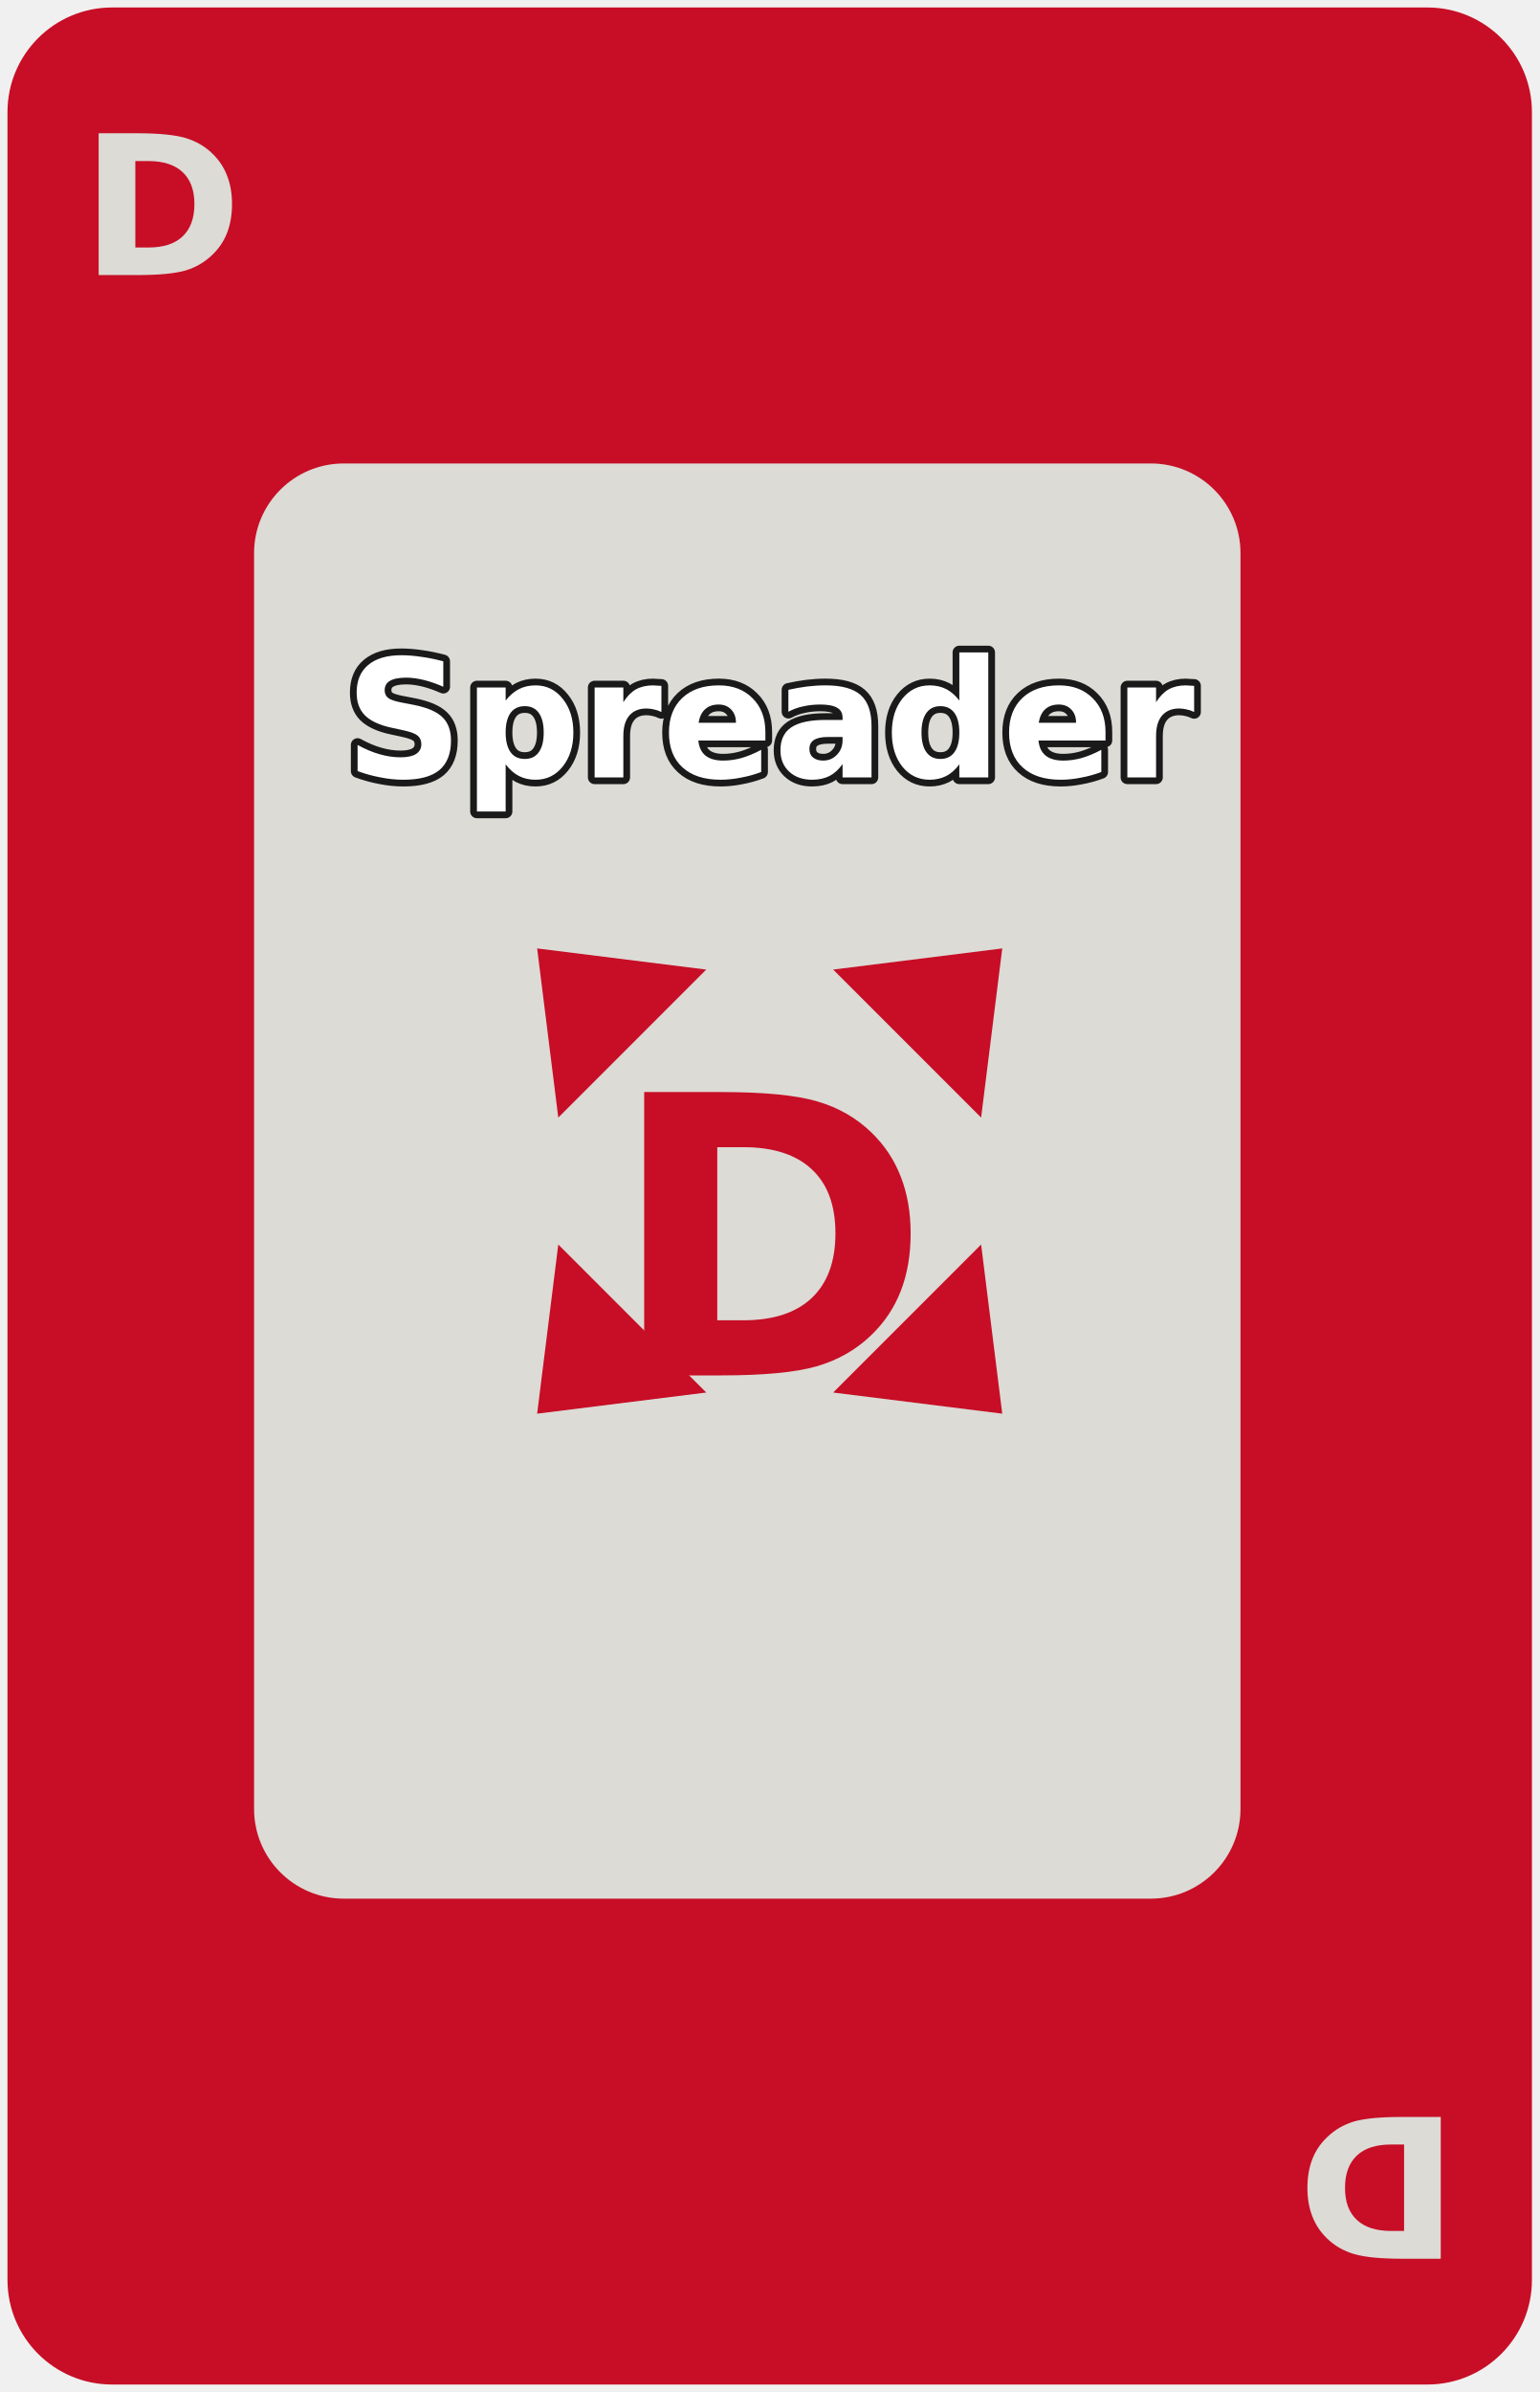
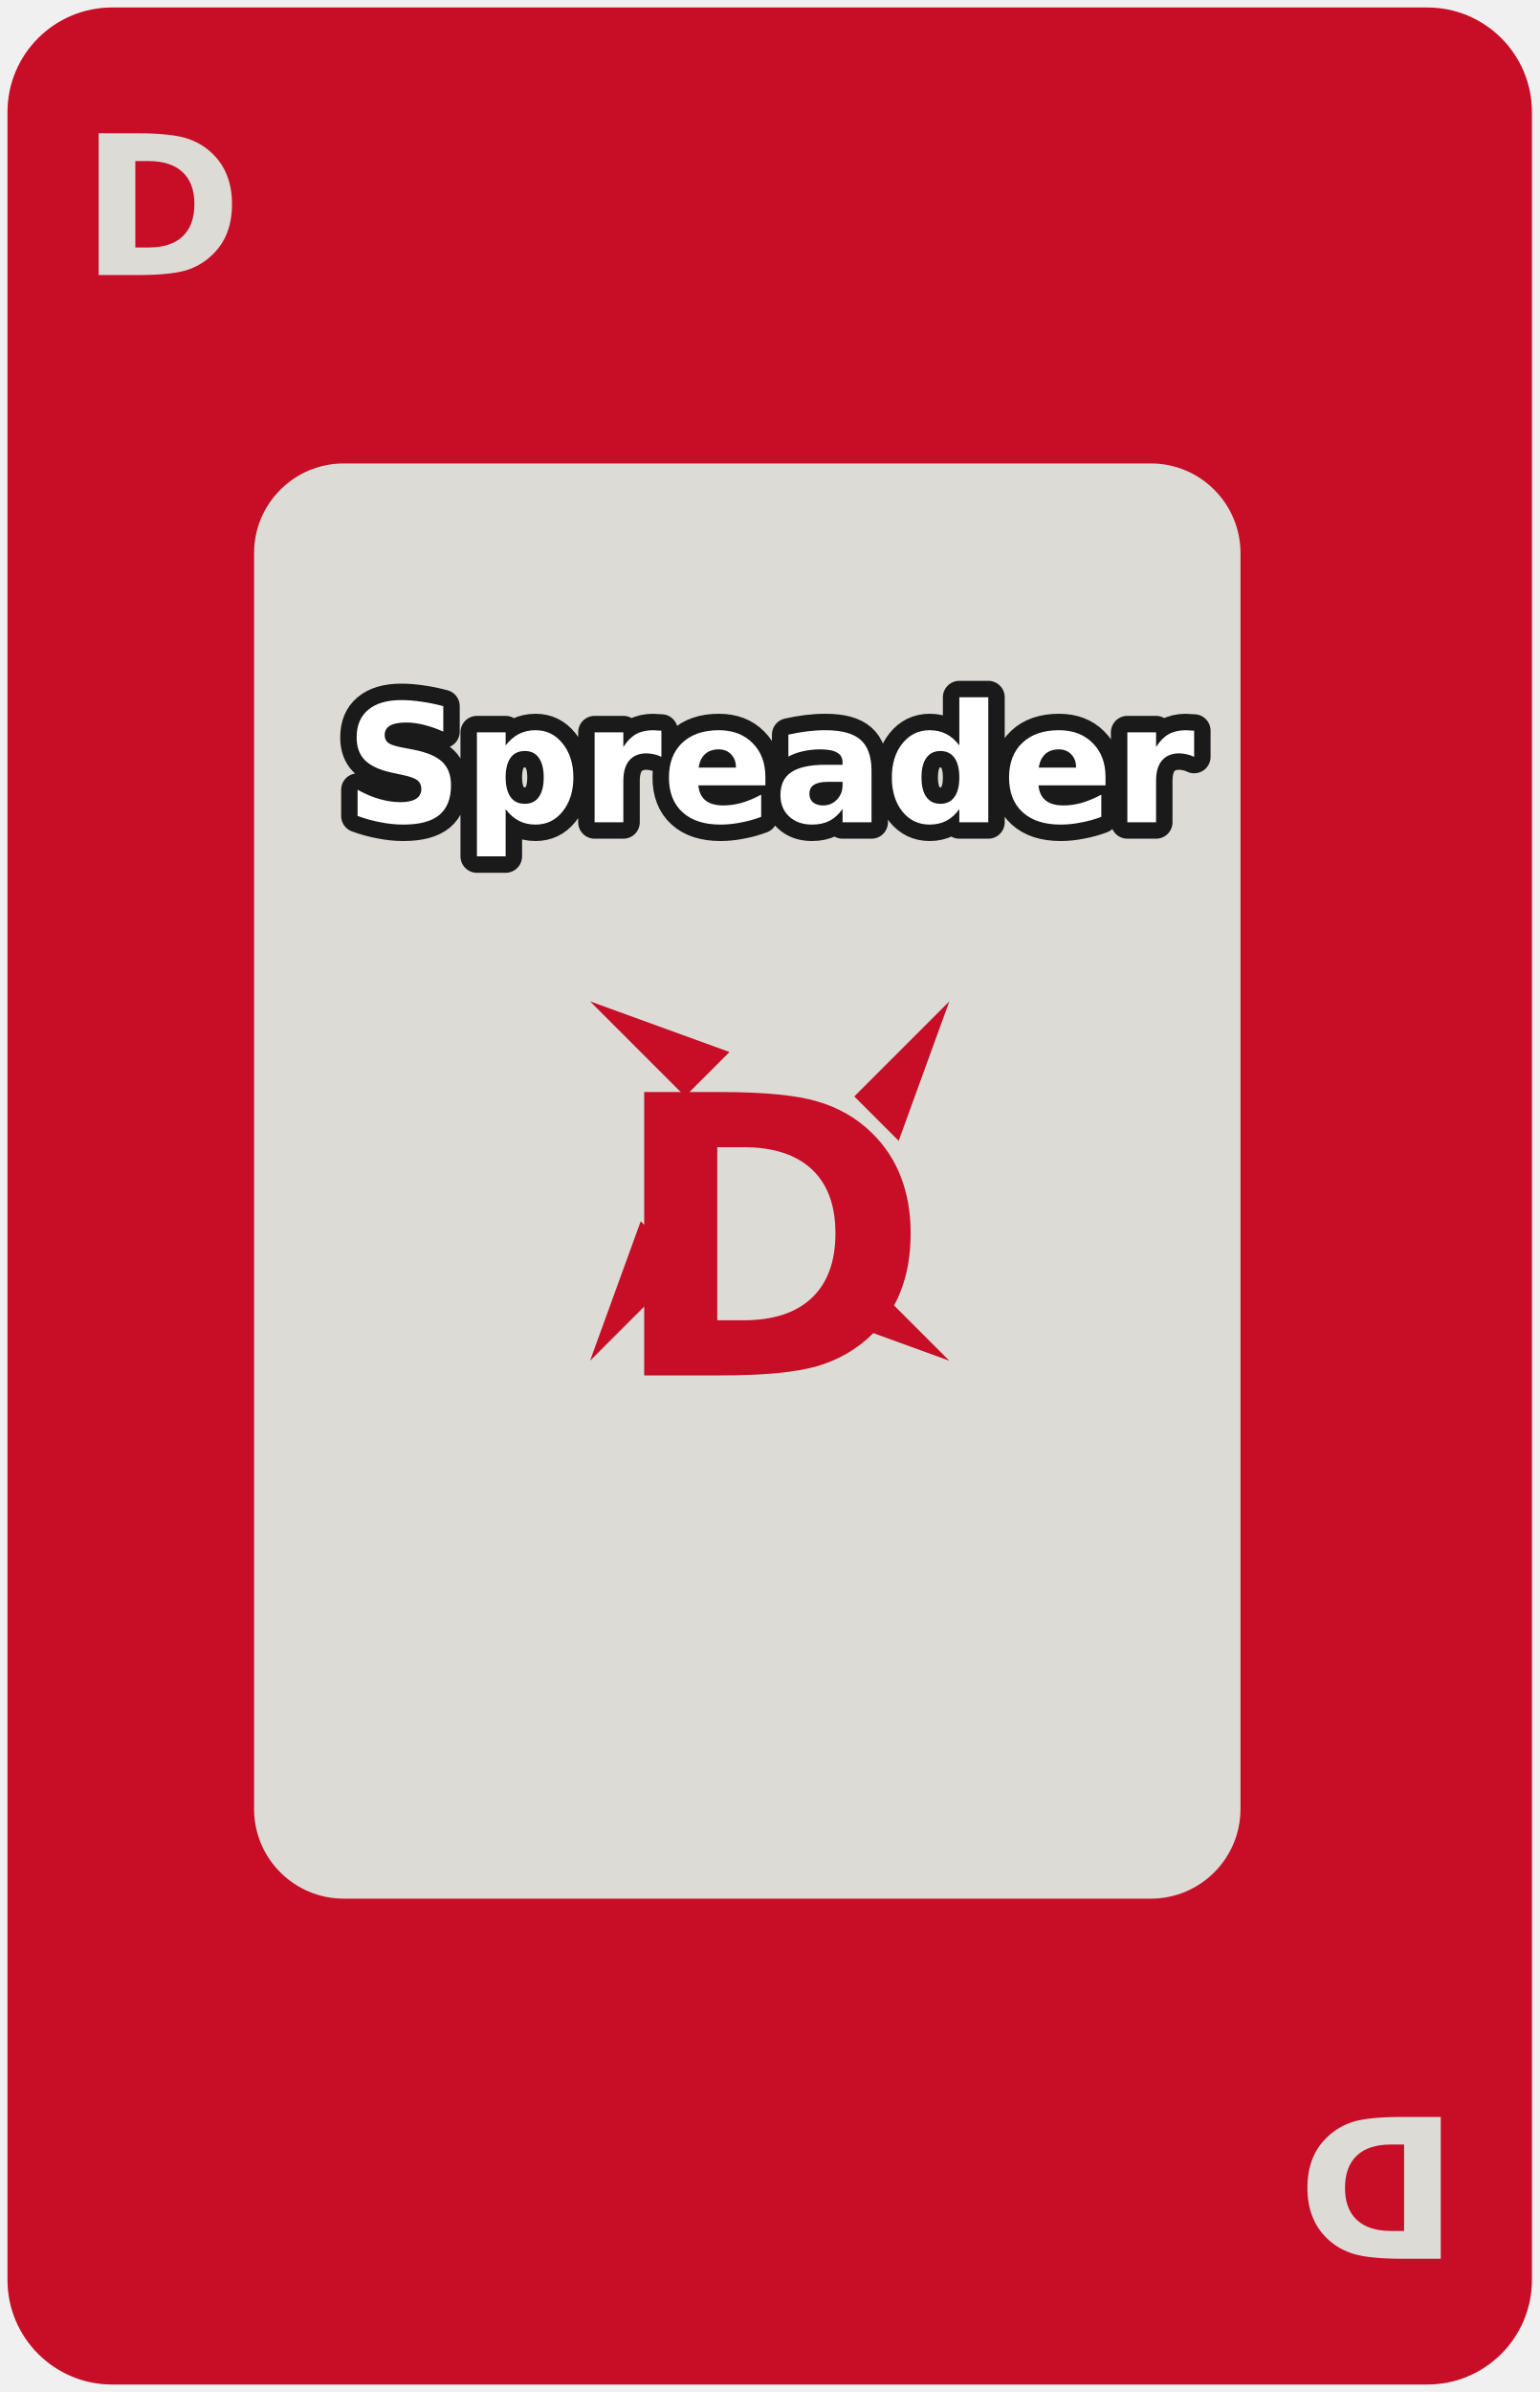
<svg xmlns="http://www.w3.org/2000/svg" width="103" height="160" viewBox="0 0 103 160">
  <rect x="0.5" y="0.5" width="102" height="159" rx="7" fill="#C70E26" />
  <rect x="17" y="31" width="66" height="96" rx="6" fill="#DCDBD6" />
-   <path d="M 55.11 91.61 L 69.11 91.61 L 62.11 82.61 Z" fill="#C70E26" transform="rotate(135.0 62.11 89.61)" />
-   <path d="M 33.89 91.61 L 47.89 91.61 L 40.89 82.61 Z" fill="#C70E26" transform="rotate(225.0 40.89 89.61)" />
-   <path d="M 33.89 70.39 L 47.89 70.39 L 40.89 61.39 Z" fill="#C70E26" transform="rotate(315.0 40.89 68.39)" />
-   <path d="M 55.11 70.39 L 69.11 70.39 L 62.11 61.39 Z" fill="#C70E26" transform="rotate(405.0 62.11 68.39)" />
-   <text x="51.50" y="52.00" font-family="'DejaVu Sans', Verdana, Geneva, sans-serif" font-size="11" font-weight="bold" fill="#FFFFFF" text-anchor="middle" stroke="#1A1A1A" stroke-width="0.9" paint-order="stroke" stroke-linejoin="round">Spreader</text>
+   <path d="M 63.52 91.02 L 54.19 87.63 L 60.13 81.69 L 57.16 84.66 Z" fill="#C70E26" />
+   <path d="M 39.48 91.02 L 42.87 81.69 L 48.81 87.63 L 45.84 84.66 Z" fill="#C70E26" />
+   <path d="M 39.48 66.98 L 48.81 70.37 L 42.87 76.31 L 45.84 73.34 Z" fill="#C70E26" />
+   <path d="M 63.52 66.98 L 60.13 76.31 L 54.19 70.37 L 57.16 73.34 Z" fill="#C70E26" />
+   <text x="51.50" y="55.00" font-family="'DejaVu Sans', Verdana, Geneva, sans-serif" font-size="11" font-weight="bold" fill="#1A1A1A" text-anchor="middle" stroke="#1A1A1A" stroke-width="2.2" stroke-linejoin="round">Spreader</text>
+   <text x="51.50" y="55.00" font-family="'DejaVu Sans', Verdana, Geneva, sans-serif" font-size="11" font-weight="bold" fill="#FFFFFF" text-anchor="middle">Spreader</text>
  <text x="51.50" y="92.00" font-family="'DejaVu Sans', Verdana, Geneva, sans-serif" font-size="26" font-weight="bold" fill="#C70E26" text-anchor="middle">D</text>
  <text x="10.81" y="18.40" font-family="'DejaVu Sans', Verdana, Geneva, sans-serif" font-size="13" font-weight="bold" fill="#DCDBD6" text-anchor="middle">D</text>
  <text x="92.19" y="141.60" font-family="'DejaVu Sans', Verdana, Geneva, sans-serif" font-size="13" font-weight="bold" fill="#DCDBD6" text-anchor="middle" transform="rotate(180 92.19 141.60)">D</text>
</svg>
